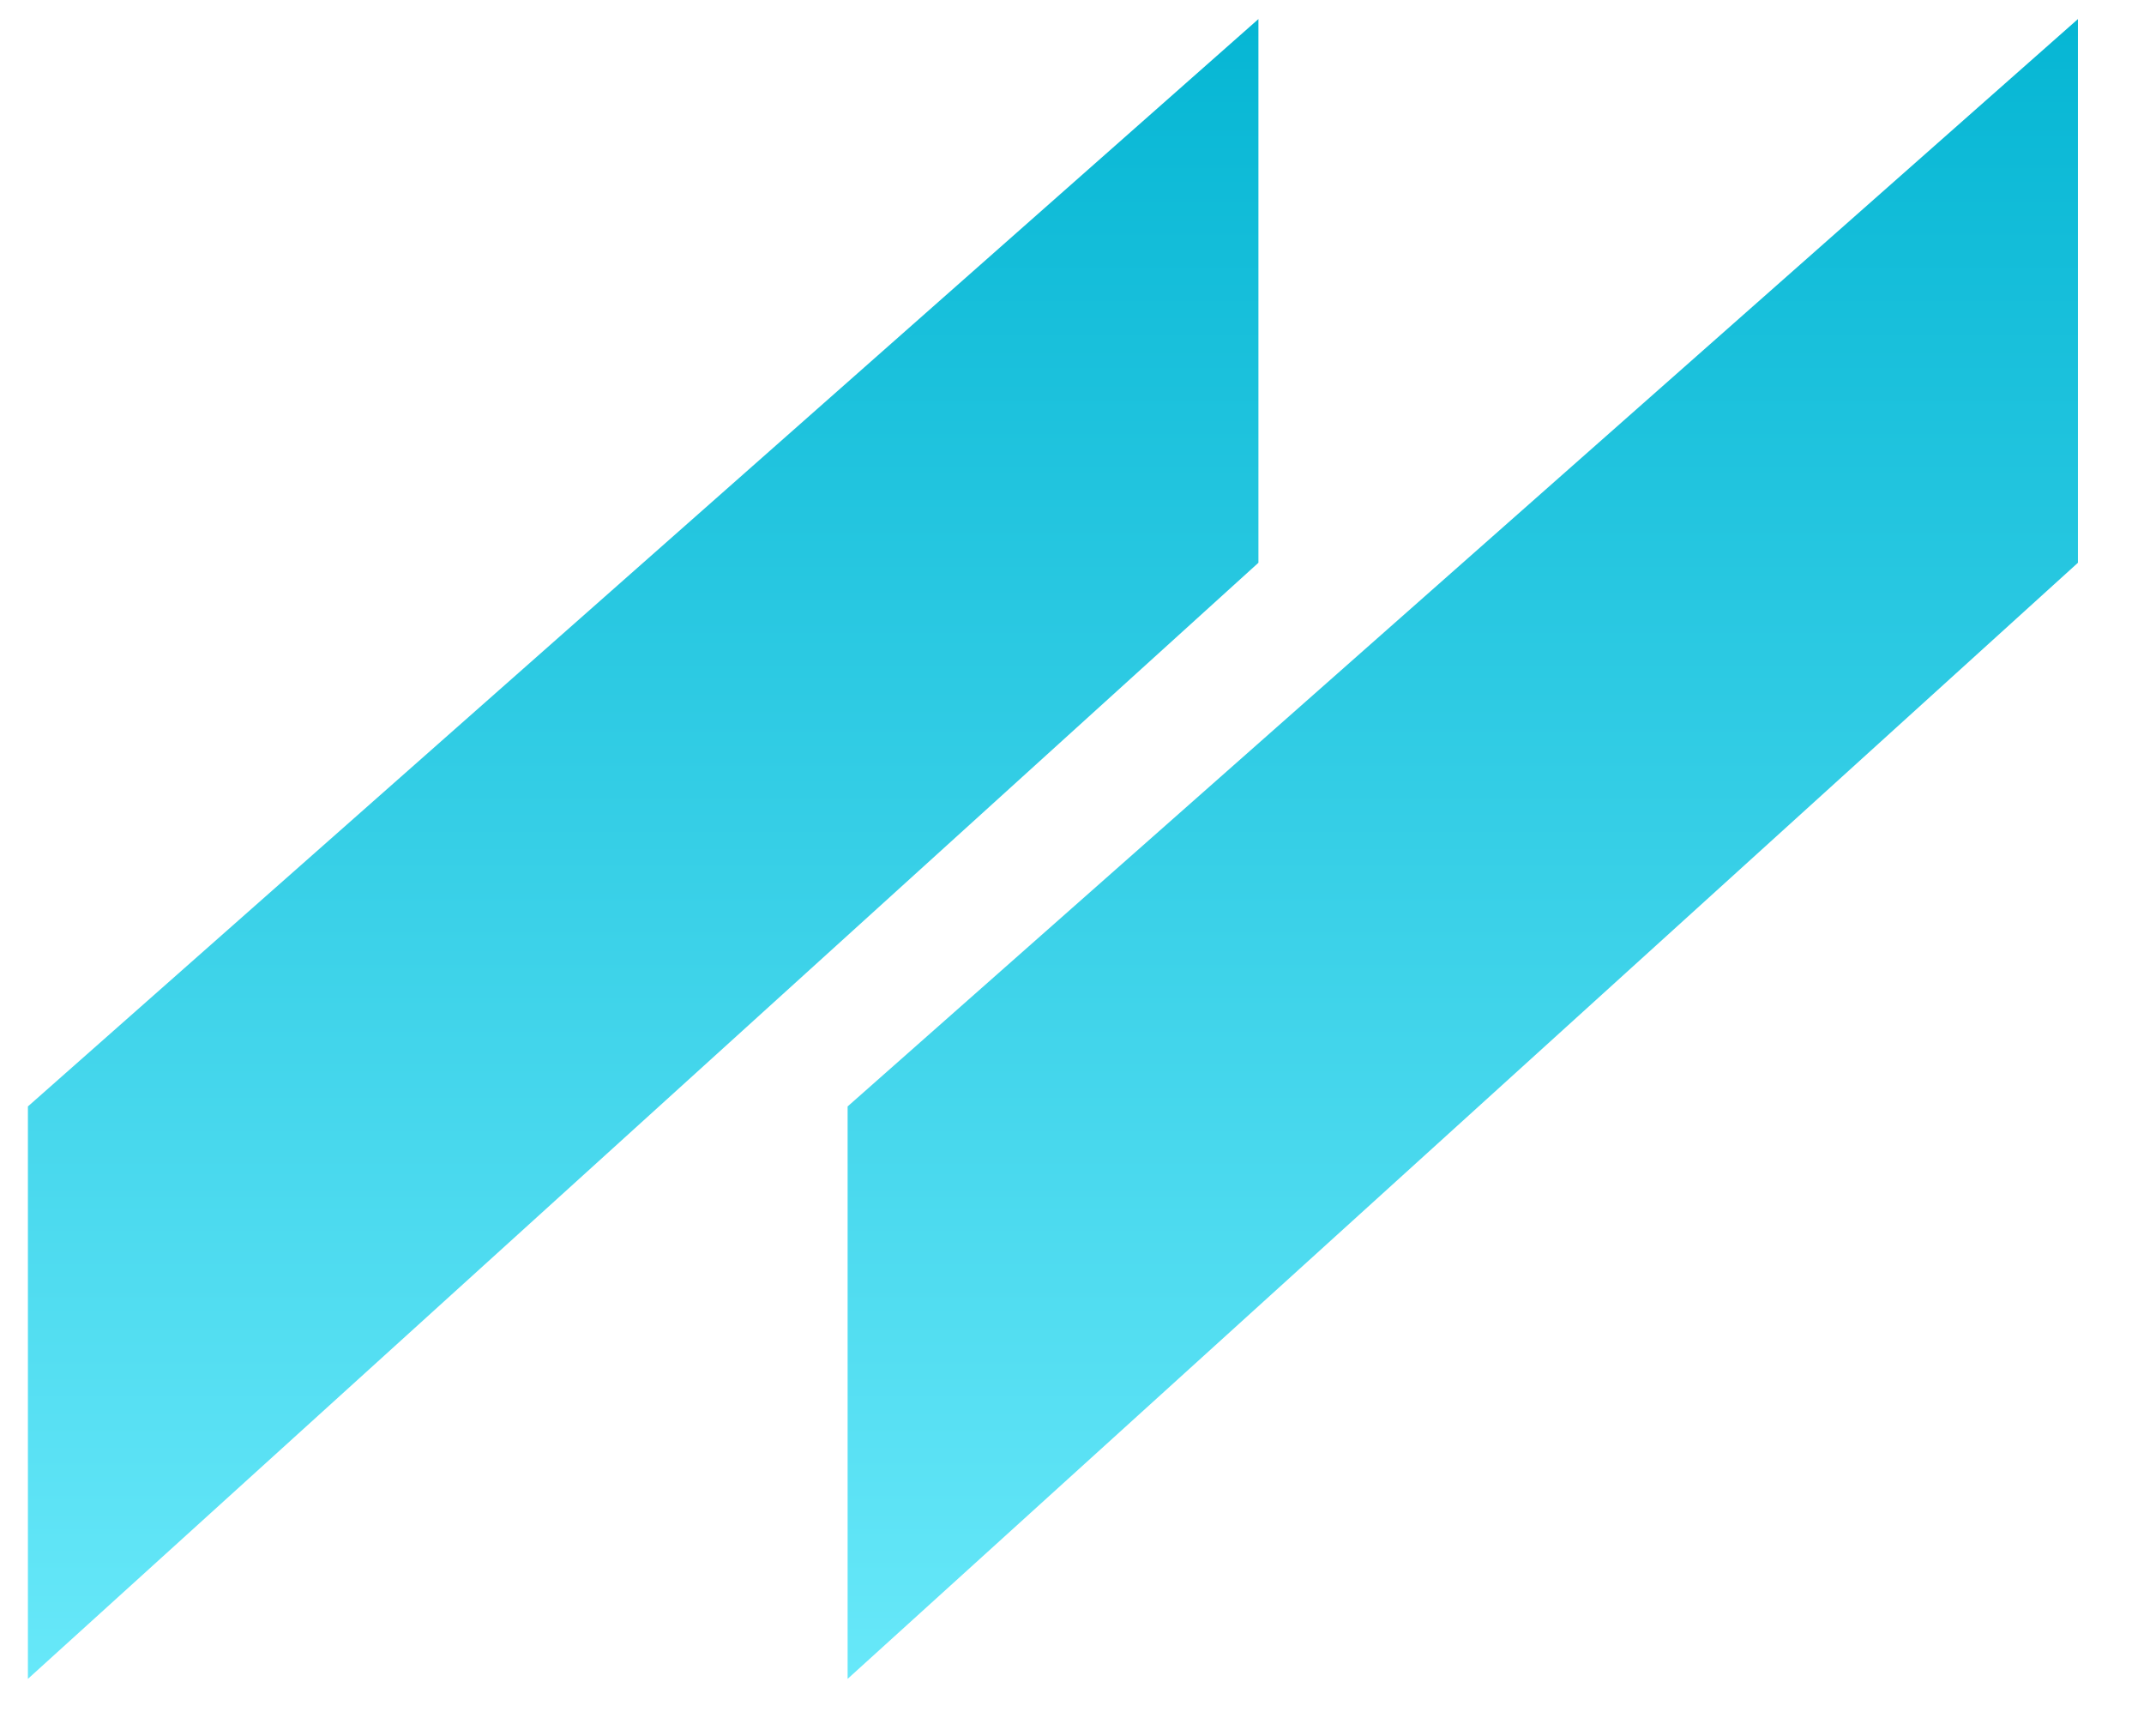
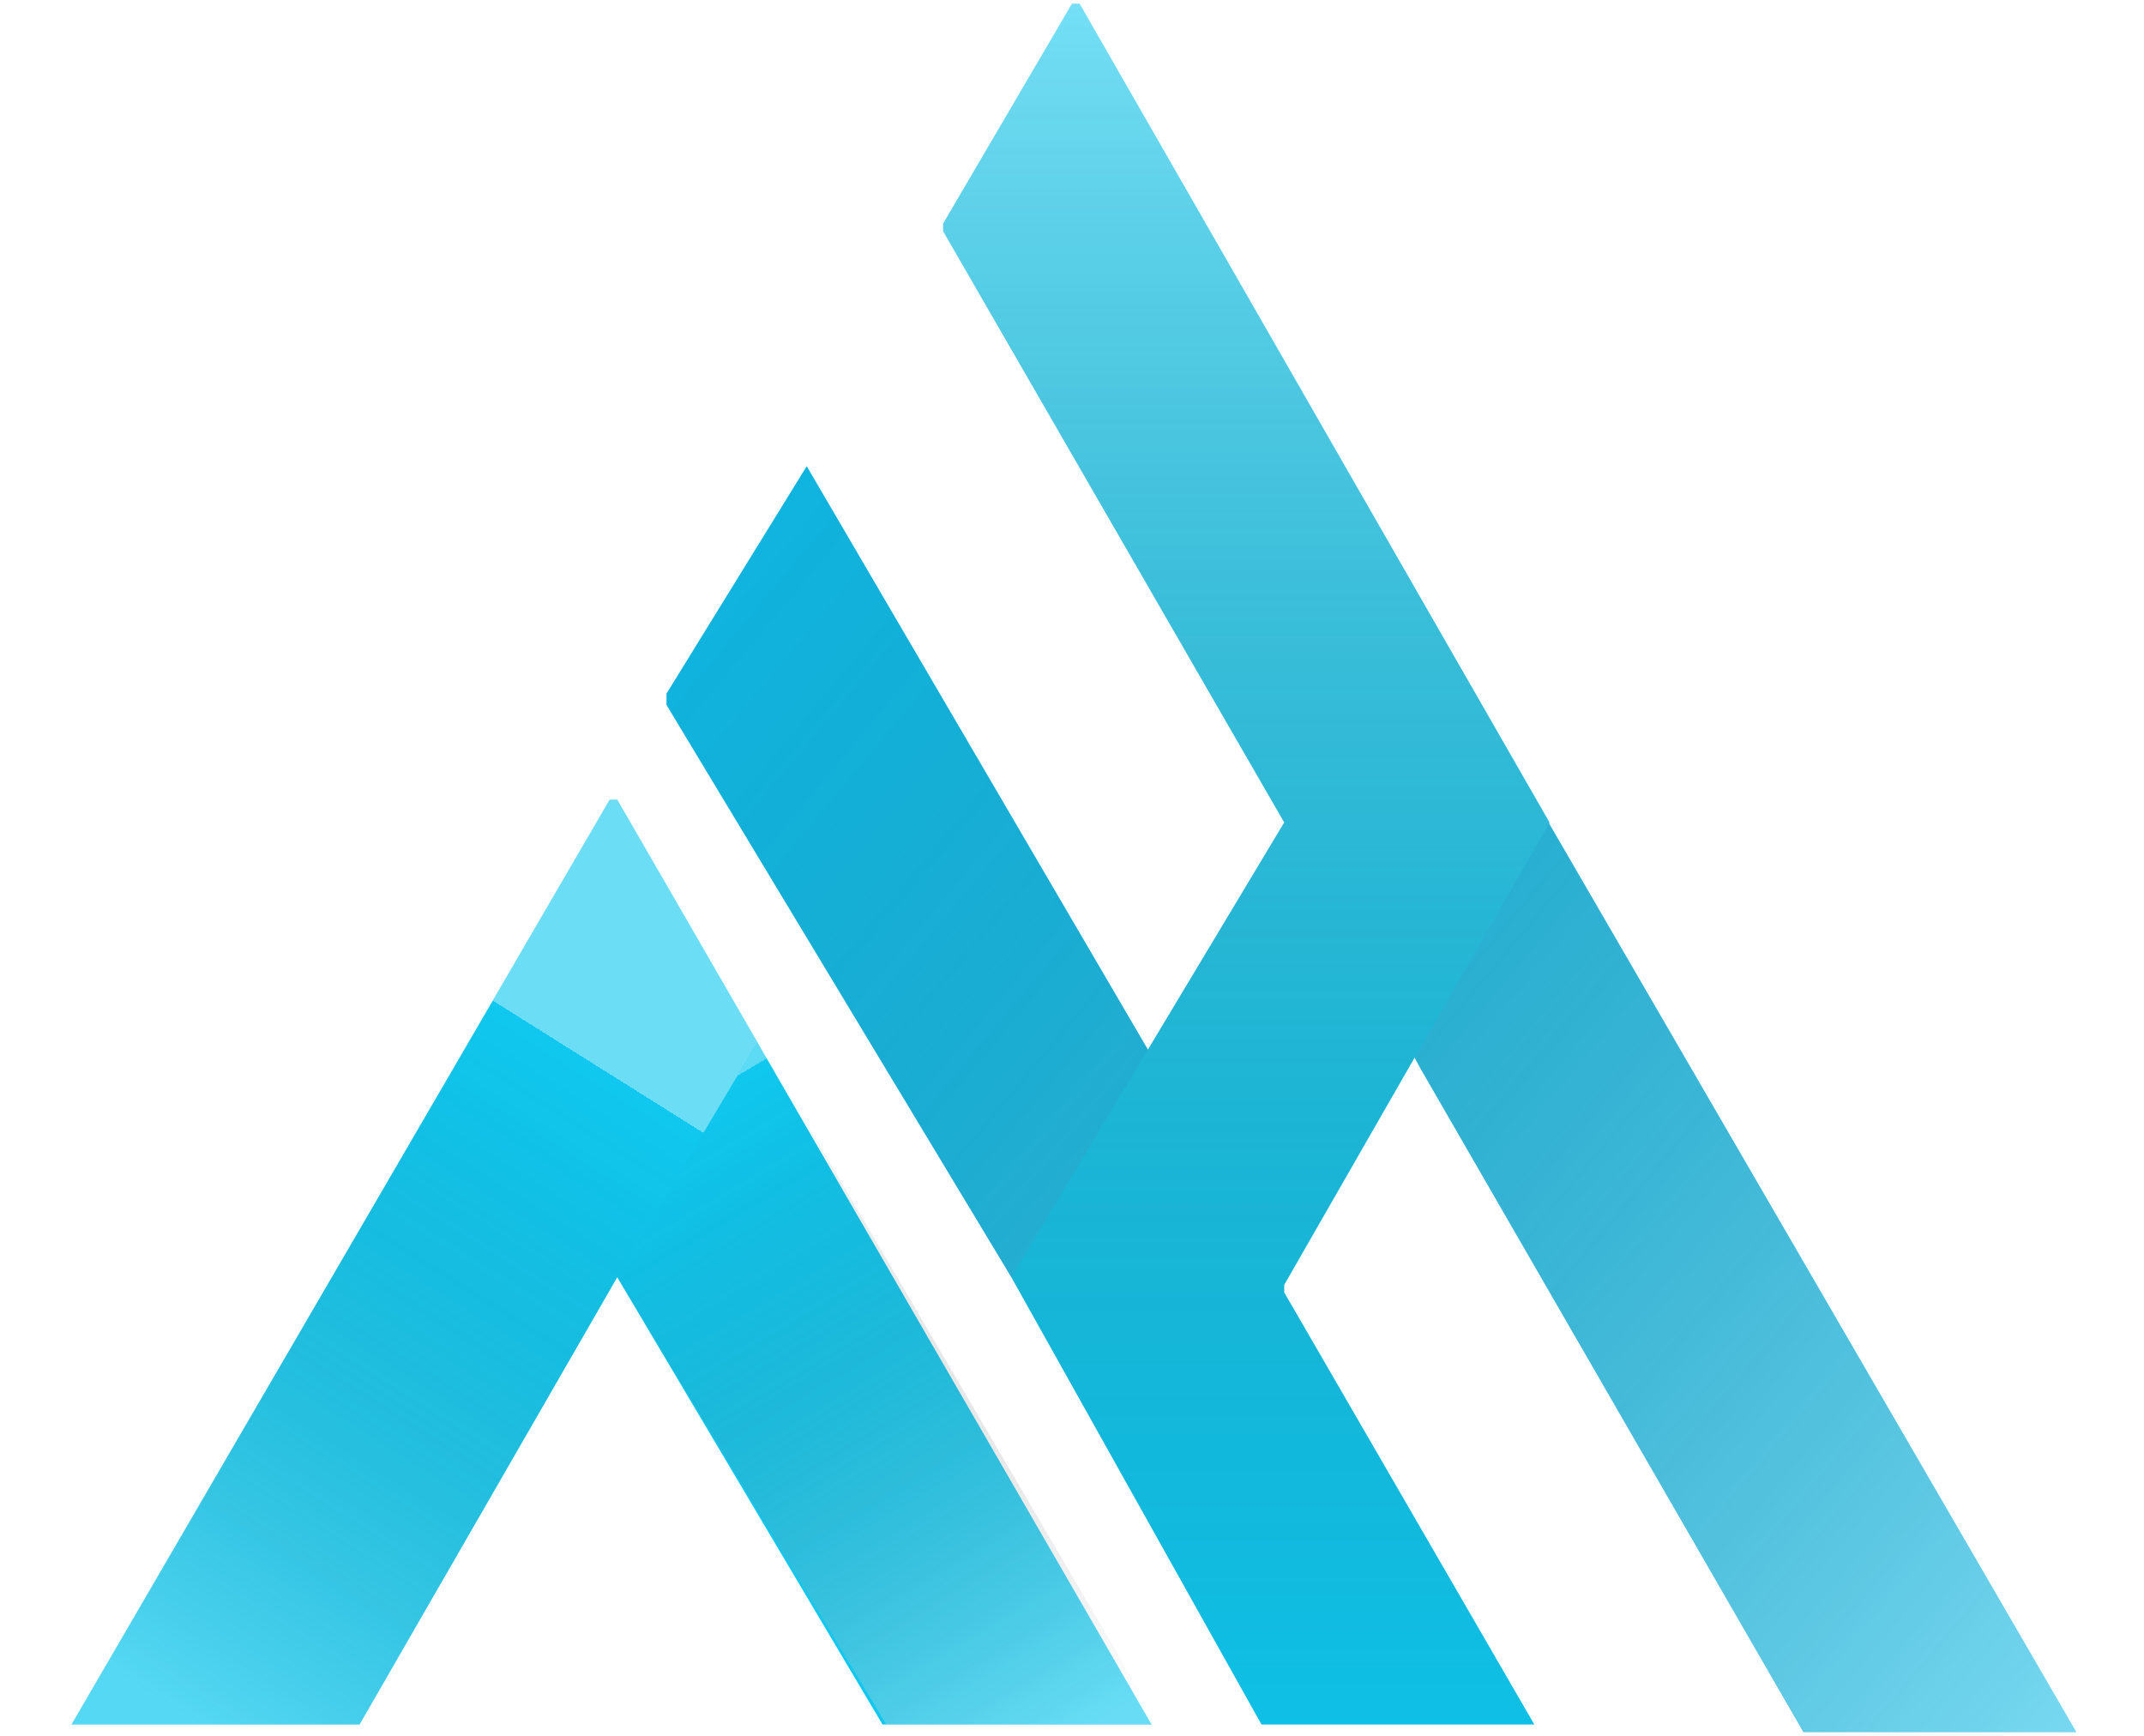
- <svg xmlns="http://www.w3.org/2000/svg" xmlns:xlink="http://www.w3.org/1999/xlink" version="1.1" preserveAspectRatio="xMidYMid meet" viewBox="344.564 330.278 111.737 91.218" width="53.87" height="43.61">
+ <svg xmlns="http://www.w3.org/2000/svg" width="53.87" height="43.61" viewBox="0 0 265 229" fill="none">
+   <path d="M38.5 227.5H0.5L71.5 105.5H72.5L143 227.5H107.5L72.5 168.5L38.5 227.5Z" fill="#10C8EF" />
+   <path d="M72.5 168.5L91 137.5L91.84 138.5L144 227.5H108L72.5 168.5Z" fill="url(#paint0_linear_8_58)" />
+   <path d="M38.5 227.5H0.5L71.5 105.5H72.5L90.992 137.5L72.5 168.5L38.5 227.5Z" fill="url(#paint1_linear_8_58)" />
+   <path d="M265 228.5H229L178.5 141L176.164 136.705L169.5 147.5L144.5 173L124.5 168.5L79 93V91.5L97.5 61.5L144 141L163 112.5L176.164 136.705L194.5 107L265 228.5Z" fill="#0FC1EF" />
+   <path d="M265 228.5H229L178.5 141L176.164 136.705L169.5 147.5L144.5 173L124.5 168.5L79 93V91.5L97.5 61.5L144 141L163 112.5L176.164 136.705L194.5 107L265 228.5Z" fill="url(#paint2_linear_8_58)" />
+   <path d="M157.5 227.5H193.5L160.5 170.5V169.5L195.5 108.5L133.5 0.5H132.5L115.5 29.5V30.5L160.5 108.5L124.5 168.5L157.5 227.5Z" fill="#10C8EF" />
+   <path d="M157.5 227.5H193.5L160.5 170.5V169.5L195.5 108.5L133.5 0.5H132.5L115.5 29.5V30.5L160.5 108.5L124.5 168.5L157.5 227.5Z" fill="url(#paint3_linear_8_58)" />
  <defs>
-     <path d="M453.3 331.28L453.3 359.85L388.64 418.5L388.64 388.42L453.3 331.28Z" id="aFZf6T5ED" />
-     <linearGradient id="gradientb2ThqnP5Op" gradientUnits="userSpaceOnUse" x1="420.97" y1="331.28" x2="420.97" y2="418.5">
-       <stop style="stop-color: #06b6d4;stop-opacity: 1" offset="0%" />
-       <stop style="stop-color: #67e8f9;stop-opacity: 1" offset="100%" />
+     <linearGradient id="paint0_linear_8_58" x1="131.5" y1="230" x2="81.5" y2="146" gradientUnits="userSpaceOnUse">
+       <stop stop-color="white" stop-opacity="0.37" />
+       <stop offset="1" stop-opacity="0" />
+       <stop offset="1" stop-color="white" stop-opacity="0.32" />
    </linearGradient>
-     <path d="M410.23 331.28L410.23 359.85L345.56 418.5L345.56 388.42L410.23 331.28Z" id="a9fehgwfM" />
-     <linearGradient id="gradientk1wNV9Ostb" gradientUnits="userSpaceOnUse" x1="377.89" y1="331.28" x2="377.89" y2="418.5">
-       <stop style="stop-color: #06b6d4;stop-opacity: 1" offset="0%" />
-       <stop style="stop-color: #67e8f9;stop-opacity: 1" offset="100%" />
+     <linearGradient id="paint1_linear_8_58" x1="18" y1="228" x2="72" y2="142" gradientUnits="userSpaceOnUse">
+       <stop stop-color="white" stop-opacity="0.29" />
+       <stop offset="1" stop-opacity="0" />
+       <stop offset="1" stop-color="white" stop-opacity="0.38" />
+     </linearGradient>
+     <linearGradient id="paint2_linear_8_58" x1="71" y1="62" x2="276" y2="233.5" gradientUnits="userSpaceOnUse">
+       <stop stop-opacity="0.04" />
+       <stop offset="1" stop-color="white" stop-opacity="0.48" />
+     </linearGradient>
+     <linearGradient id="paint3_linear_8_58" x1="155.5" y1="0.5" x2="155.5" y2="227.5" gradientUnits="userSpaceOnUse">
+       <stop stop-color="white" stop-opacity="0.42" />
+       <stop offset="1" stop-opacity="0.04" />
    </linearGradient>
  </defs>
-   <g>
-     <g>
-       <use xlink:href="#aFZf6T5ED" opacity="1" fill="url(#gradientb2ThqnP5Op)" />
-     </g>
-     <g>
-       <use xlink:href="#a9fehgwfM" opacity="1" fill="url(#gradientk1wNV9Ostb)" />
-     </g>
-   </g>
</svg>
